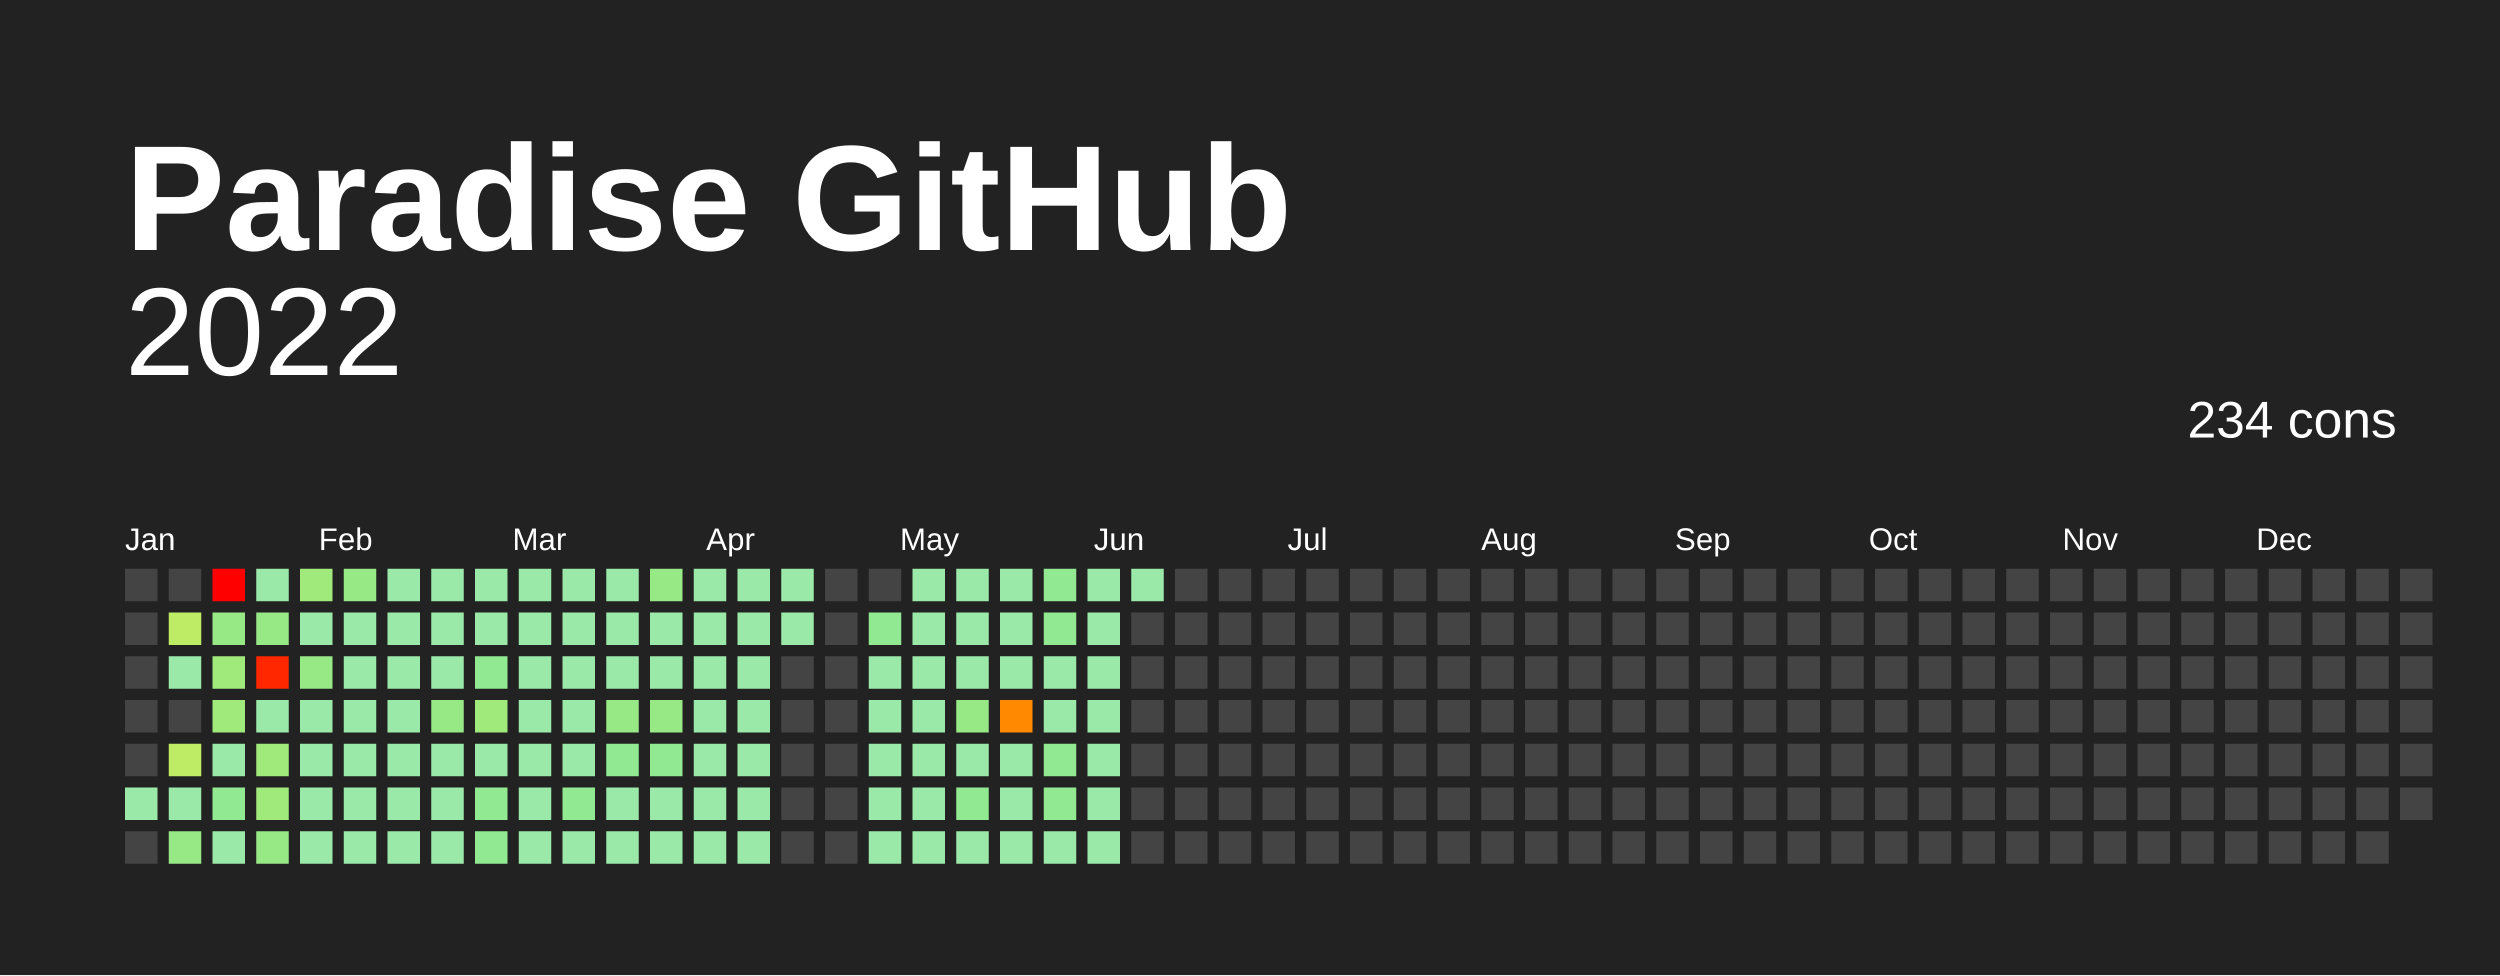
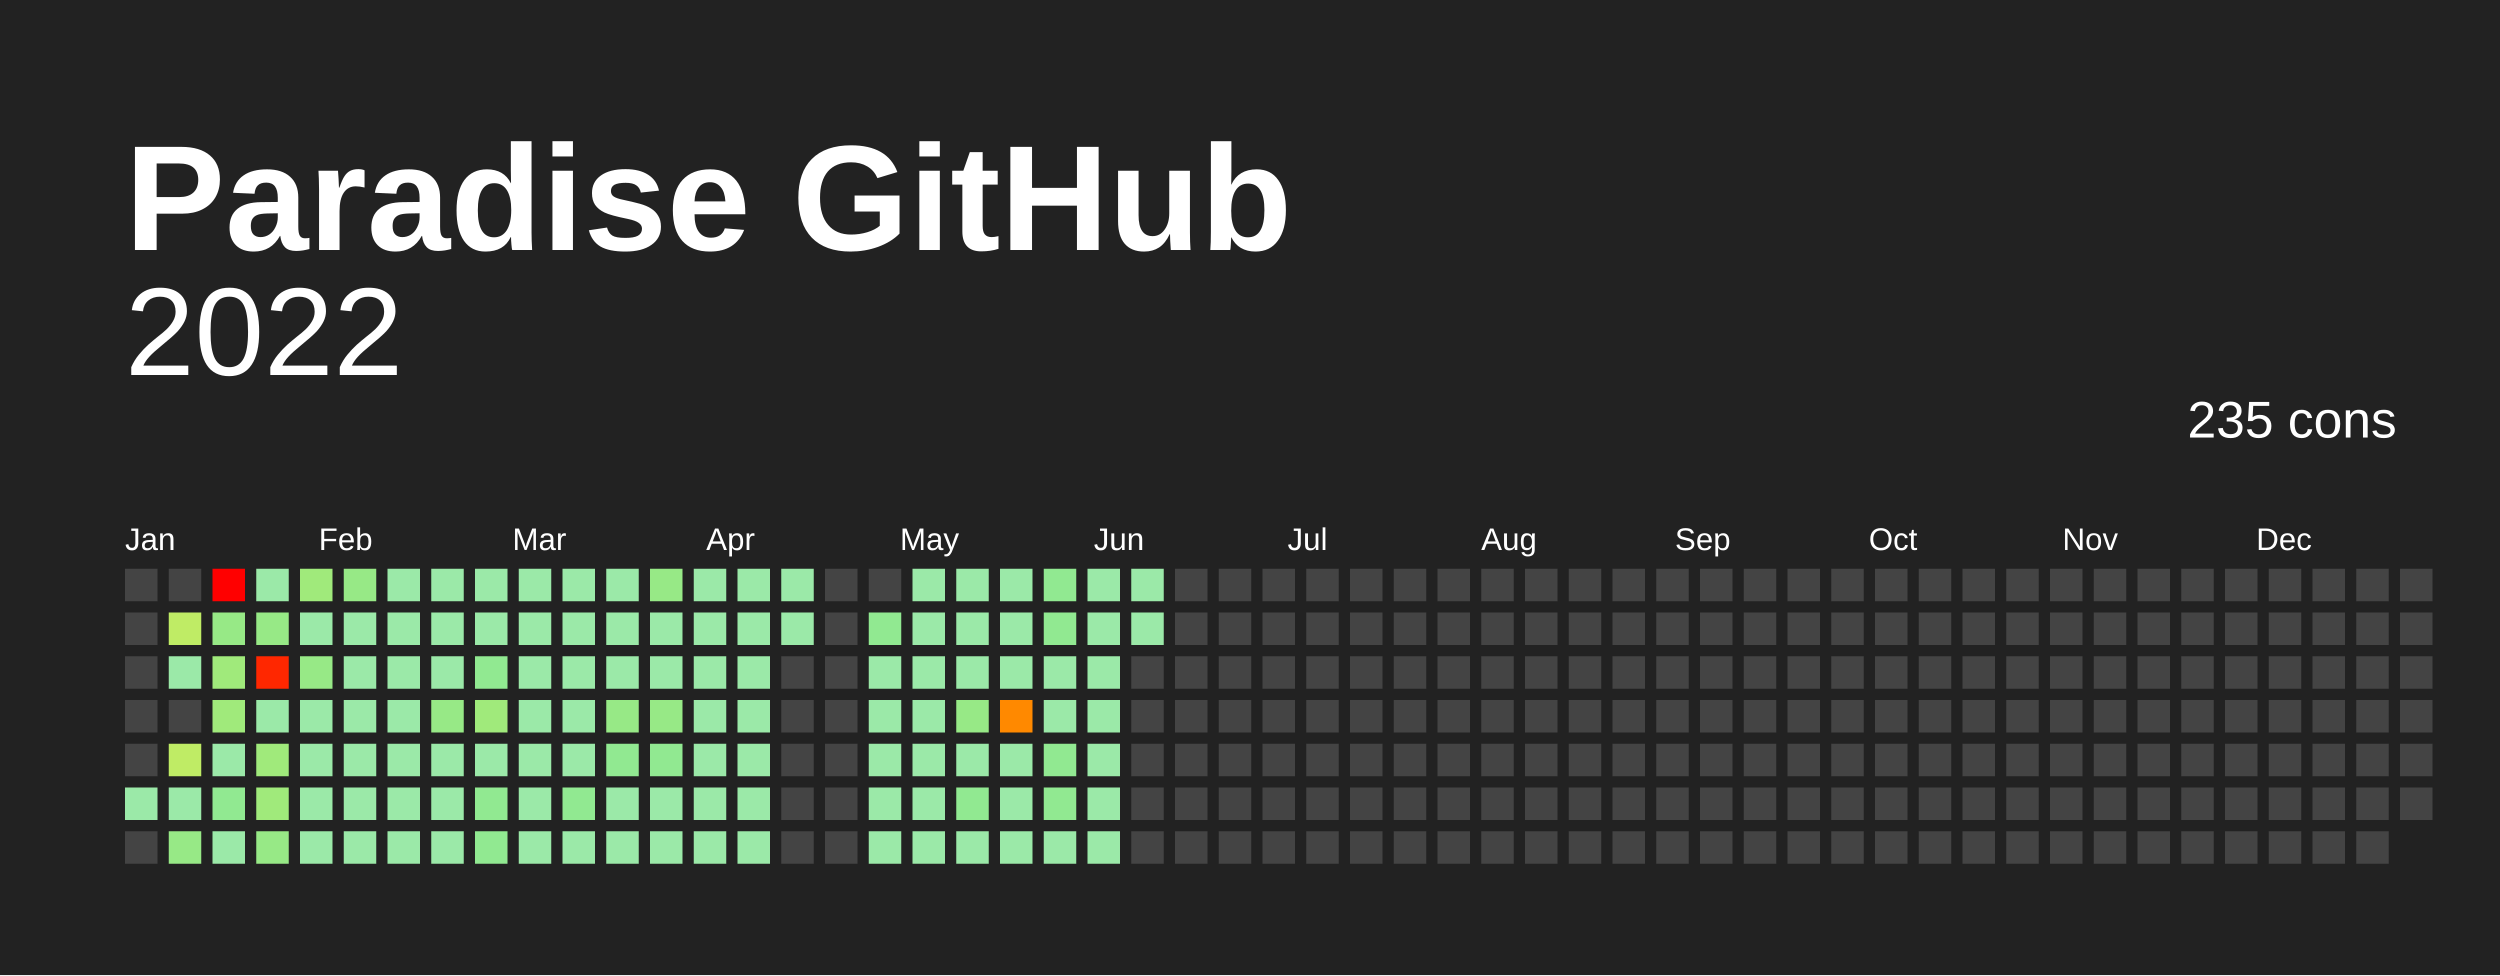
<svg xmlns="http://www.w3.org/2000/svg" baseProfile="full" height="78mm" version="1.1" viewBox="0,0,200,78" width="200mm">
  <defs />
  <rect fill="#222222" height="78" width="200" x="0" y="0" />
  <text fill="#FFFFFF" style="font-size:12px; font-family:Arial; font-weight:bold;" x="10" y="20">Paradise GitHub</text>
  <text alignment-baseline="hanging" fill="#FFFFFF" style="font-size:10.0px; font-family:Arial;" x="10" y="30">2022</text>
-   <text alignment-baseline="hanging" fill="#FFFFFF" style="font-size:4.125px; font-family:Arial;" x="175" y="35">234 cons</text>
+   <text alignment-baseline="hanging" fill="#FFFFFF" style="font-size:4.125px; font-family:Arial;" x="175" y="35">235 cons</text>
  <text fill="#FFFFFF" style="font-size:2.5px; font-family:Arial" x="10.0" y="44">Jan</text>
  <text fill="#FFFFFF" style="font-size:2.5px; font-family:Arial" x="25.5" y="44">Feb</text>
  <text fill="#FFFFFF" style="font-size:2.5px; font-family:Arial" x="41.0" y="44">Mar</text>
  <text fill="#FFFFFF" style="font-size:2.5px; font-family:Arial" x="56.5" y="44">Apr</text>
  <text fill="#FFFFFF" style="font-size:2.5px; font-family:Arial" x="72.0" y="44">May</text>
  <text fill="#FFFFFF" style="font-size:2.5px; font-family:Arial" x="87.5" y="44">Jun</text>
  <text fill="#FFFFFF" style="font-size:2.5px; font-family:Arial" x="103.0" y="44">Jul</text>
  <text fill="#FFFFFF" style="font-size:2.5px; font-family:Arial" x="118.5" y="44">Aug</text>
  <text fill="#FFFFFF" style="font-size:2.5px; font-family:Arial" x="134.0" y="44">Sep</text>
  <text fill="#FFFFFF" style="font-size:2.5px; font-family:Arial" x="149.5" y="44">Oct</text>
  <text fill="#FFFFFF" style="font-size:2.5px; font-family:Arial" x="165.0" y="44">Nov</text>
  <text fill="#FFFFFF" style="font-size:2.5px; font-family:Arial" x="180.5" y="44">Dec</text>
  <rect fill="#444444" height="2.6" width="2.6" x="10.0" y="45.5" />
  <rect fill="#444444" height="2.6" width="2.6" x="10.0" y="49.0" />
  <rect fill="#444444" height="2.6" width="2.6" x="10.0" y="52.5" />
  <rect fill="#444444" height="2.6" width="2.6" x="10.0" y="56.0" />
  <rect fill="#444444" height="2.6" width="2.6" x="10.0" y="59.5" />
  <rect fill="#9be9a8" height="2.6" width="2.6" x="10.0" y="63.0" />
  <rect fill="#444444" height="2.6" width="2.6" x="10.0" y="66.5" />
  <rect fill="#444444" height="2.6" width="2.6" x="13.5" y="45.5" />
  <rect fill="#bfec65" height="2.6" width="2.6" x="13.5" y="49.0" />
  <rect fill="#9be9a8" height="2.6" width="2.6" x="13.5" y="52.5" />
  <rect fill="#444444" height="2.6" width="2.6" x="13.5" y="56.0" />
  <rect fill="#bfec65" height="2.6" width="2.6" x="13.5" y="59.5" />
  <rect fill="#9be9a8" height="2.6" width="2.6" x="13.5" y="63.0" />
  <rect fill="#97e986" height="2.6" width="2.6" x="13.5" y="66.5" />
  <rect fill="red" height="2.6" width="2.6" x="17.0" y="45.5" />
  <rect fill="#97e986" height="2.6" width="2.6" x="17.0" y="49.0" />
  <rect fill="#a0ea7b" height="2.6" width="2.6" x="17.0" y="52.5" />
  <rect fill="#a0ea7b" height="2.6" width="2.6" x="17.0" y="56.0" />
  <rect fill="#9be9a8" height="2.6" width="2.6" x="17.0" y="59.5" />
  <rect fill="#91e991" height="2.6" width="2.6" x="17.0" y="63.0" />
  <rect fill="#9be9a8" height="2.6" width="2.6" x="17.0" y="66.5" />
  <rect fill="#9be9a8" height="2.6" width="2.6" x="20.5" y="45.5" />
  <rect fill="#97e986" height="2.6" width="2.6" x="20.5" y="49.0" />
  <rect fill="#ff2700" height="2.6" width="2.6" x="20.5" y="52.5" />
  <rect fill="#9be9a8" height="2.6" width="2.6" x="20.5" y="56.0" />
  <rect fill="#a0ea7b" height="2.6" width="2.6" x="20.5" y="59.5" />
  <rect fill="#a0ea7b" height="2.6" width="2.6" x="20.5" y="63.0" />
  <rect fill="#97e986" height="2.6" width="2.6" x="20.5" y="66.5" />
  <rect fill="#a0ea7b" height="2.6" width="2.6" x="24.0" y="45.5" />
  <rect fill="#9be9a8" height="2.6" width="2.6" x="24.0" y="49.0" />
  <rect fill="#97e986" height="2.6" width="2.6" x="24.0" y="52.5" />
  <rect fill="#9be9a8" height="2.6" width="2.6" x="24.0" y="56.0" />
  <rect fill="#9be9a8" height="2.6" width="2.6" x="24.0" y="59.5" />
  <rect fill="#9be9a8" height="2.6" width="2.6" x="24.0" y="63.0" />
  <rect fill="#9be9a8" height="2.6" width="2.6" x="24.0" y="66.5" />
  <rect fill="#97e986" height="2.6" width="2.6" x="27.5" y="45.5" />
  <rect fill="#9be9a8" height="2.6" width="2.6" x="27.5" y="49.0" />
  <rect fill="#9be9a8" height="2.6" width="2.6" x="27.5" y="52.5" />
  <rect fill="#9be9a8" height="2.6" width="2.6" x="27.5" y="56.0" />
  <rect fill="#9be9a8" height="2.6" width="2.6" x="27.5" y="59.5" />
  <rect fill="#9be9a8" height="2.6" width="2.6" x="27.5" y="63.0" />
  <rect fill="#9be9a8" height="2.6" width="2.6" x="27.5" y="66.5" />
  <rect fill="#9be9a8" height="2.6" width="2.6" x="31.0" y="45.5" />
  <rect fill="#9be9a8" height="2.6" width="2.6" x="31.0" y="49.0" />
  <rect fill="#9be9a8" height="2.6" width="2.6" x="31.0" y="52.5" />
  <rect fill="#9be9a8" height="2.6" width="2.6" x="31.0" y="56.0" />
  <rect fill="#9be9a8" height="2.6" width="2.6" x="31.0" y="59.5" />
  <rect fill="#9be9a8" height="2.6" width="2.6" x="31.0" y="63.0" />
  <rect fill="#9be9a8" height="2.6" width="2.6" x="31.0" y="66.5" />
  <rect fill="#9be9a8" height="2.6" width="2.6" x="34.5" y="45.5" />
  <rect fill="#9be9a8" height="2.6" width="2.6" x="34.5" y="49.0" />
  <rect fill="#9be9a8" height="2.6" width="2.6" x="34.5" y="52.5" />
  <rect fill="#97e986" height="2.6" width="2.6" x="34.5" y="56.0" />
  <rect fill="#9be9a8" height="2.6" width="2.6" x="34.5" y="59.5" />
  <rect fill="#9be9a8" height="2.6" width="2.6" x="34.5" y="63.0" />
  <rect fill="#9be9a8" height="2.6" width="2.6" x="34.5" y="66.5" />
  <rect fill="#9be9a8" height="2.6" width="2.6" x="38.0" y="45.5" />
  <rect fill="#9be9a8" height="2.6" width="2.6" x="38.0" y="49.0" />
  <rect fill="#91e991" height="2.6" width="2.6" x="38.0" y="52.5" />
  <rect fill="#a0ea7b" height="2.6" width="2.6" x="38.0" y="56.0" />
  <rect fill="#9be9a8" height="2.6" width="2.6" x="38.0" y="59.5" />
  <rect fill="#91e991" height="2.6" width="2.6" x="38.0" y="63.0" />
  <rect fill="#91e991" height="2.6" width="2.6" x="38.0" y="66.5" />
  <rect fill="#9be9a8" height="2.6" width="2.6" x="41.5" y="45.5" />
  <rect fill="#9be9a8" height="2.6" width="2.6" x="41.5" y="49.0" />
  <rect fill="#9be9a8" height="2.6" width="2.6" x="41.5" y="52.5" />
  <rect fill="#9be9a8" height="2.6" width="2.6" x="41.5" y="56.0" />
  <rect fill="#9be9a8" height="2.6" width="2.6" x="41.5" y="59.5" />
  <rect fill="#9be9a8" height="2.6" width="2.6" x="41.5" y="63.0" />
  <rect fill="#9be9a8" height="2.6" width="2.6" x="41.5" y="66.5" />
  <rect fill="#9be9a8" height="2.6" width="2.6" x="45.0" y="45.5" />
  <rect fill="#9be9a8" height="2.6" width="2.6" x="45.0" y="49.0" />
  <rect fill="#9be9a8" height="2.6" width="2.6" x="45.0" y="52.5" />
  <rect fill="#9be9a8" height="2.6" width="2.6" x="45.0" y="56.0" />
  <rect fill="#9be9a8" height="2.6" width="2.6" x="45.0" y="59.5" />
  <rect fill="#91e991" height="2.6" width="2.6" x="45.0" y="63.0" />
  <rect fill="#9be9a8" height="2.6" width="2.6" x="45.0" y="66.5" />
  <rect fill="#9be9a8" height="2.6" width="2.6" x="48.5" y="45.5" />
  <rect fill="#9be9a8" height="2.6" width="2.6" x="48.5" y="49.0" />
  <rect fill="#9be9a8" height="2.6" width="2.6" x="48.5" y="52.5" />
  <rect fill="#97e986" height="2.6" width="2.6" x="48.5" y="56.0" />
  <rect fill="#91e991" height="2.6" width="2.6" x="48.5" y="59.5" />
  <rect fill="#9be9a8" height="2.6" width="2.6" x="48.5" y="63.0" />
  <rect fill="#9be9a8" height="2.6" width="2.6" x="48.5" y="66.5" />
  <rect fill="#97e986" height="2.6" width="2.6" x="52.0" y="45.5" />
  <rect fill="#9be9a8" height="2.6" width="2.6" x="52.0" y="49.0" />
  <rect fill="#9be9a8" height="2.6" width="2.6" x="52.0" y="52.5" />
  <rect fill="#97e986" height="2.6" width="2.6" x="52.0" y="56.0" />
  <rect fill="#91e991" height="2.6" width="2.6" x="52.0" y="59.5" />
  <rect fill="#9be9a8" height="2.6" width="2.6" x="52.0" y="63.0" />
  <rect fill="#9be9a8" height="2.6" width="2.6" x="52.0" y="66.5" />
  <rect fill="#9be9a8" height="2.6" width="2.6" x="55.5" y="45.5" />
  <rect fill="#9be9a8" height="2.6" width="2.6" x="55.5" y="49.0" />
  <rect fill="#9be9a8" height="2.6" width="2.6" x="55.5" y="52.5" />
  <rect fill="#9be9a8" height="2.6" width="2.6" x="55.5" y="56.0" />
  <rect fill="#9be9a8" height="2.6" width="2.6" x="55.5" y="59.5" />
  <rect fill="#9be9a8" height="2.6" width="2.6" x="55.5" y="63.0" />
  <rect fill="#9be9a8" height="2.6" width="2.6" x="55.5" y="66.5" />
  <rect fill="#9be9a8" height="2.6" width="2.6" x="59.0" y="45.5" />
  <rect fill="#9be9a8" height="2.6" width="2.6" x="59.0" y="49.0" />
  <rect fill="#9be9a8" height="2.6" width="2.6" x="59.0" y="52.5" />
  <rect fill="#9be9a8" height="2.6" width="2.6" x="59.0" y="56.0" />
  <rect fill="#9be9a8" height="2.6" width="2.6" x="59.0" y="59.5" />
  <rect fill="#9be9a8" height="2.6" width="2.6" x="59.0" y="63.0" />
  <rect fill="#9be9a8" height="2.6" width="2.6" x="59.0" y="66.5" />
  <rect fill="#9be9a8" height="2.6" width="2.6" x="62.5" y="45.5" />
  <rect fill="#9be9a8" height="2.6" width="2.6" x="62.5" y="49.0" />
  <rect fill="#444444" height="2.6" width="2.6" x="62.5" y="52.5" />
  <rect fill="#444444" height="2.6" width="2.6" x="62.5" y="56.0" />
  <rect fill="#444444" height="2.6" width="2.6" x="62.5" y="59.5" />
  <rect fill="#444444" height="2.6" width="2.6" x="62.5" y="63.0" />
  <rect fill="#444444" height="2.6" width="2.6" x="62.5" y="66.5" />
  <rect fill="#444444" height="2.6" width="2.6" x="66.0" y="45.5" />
  <rect fill="#444444" height="2.6" width="2.6" x="66.0" y="49.0" />
  <rect fill="#444444" height="2.6" width="2.6" x="66.0" y="52.5" />
  <rect fill="#444444" height="2.6" width="2.6" x="66.0" y="56.0" />
  <rect fill="#444444" height="2.6" width="2.6" x="66.0" y="59.5" />
  <rect fill="#444444" height="2.6" width="2.6" x="66.0" y="63.0" />
  <rect fill="#444444" height="2.6" width="2.6" x="66.0" y="66.5" />
  <rect fill="#444444" height="2.6" width="2.6" x="69.5" y="45.5" />
  <rect fill="#91e991" height="2.6" width="2.6" x="69.5" y="49.0" />
  <rect fill="#9be9a8" height="2.6" width="2.6" x="69.5" y="52.5" />
  <rect fill="#9be9a8" height="2.6" width="2.6" x="69.5" y="56.0" />
  <rect fill="#9be9a8" height="2.6" width="2.6" x="69.5" y="59.5" />
  <rect fill="#9be9a8" height="2.6" width="2.6" x="69.5" y="63.0" />
  <rect fill="#9be9a8" height="2.6" width="2.6" x="69.5" y="66.5" />
  <rect fill="#9be9a8" height="2.6" width="2.6" x="73.0" y="45.5" />
  <rect fill="#9be9a8" height="2.6" width="2.6" x="73.0" y="49.0" />
  <rect fill="#9be9a8" height="2.6" width="2.6" x="73.0" y="52.5" />
  <rect fill="#9be9a8" height="2.6" width="2.6" x="73.0" y="56.0" />
  <rect fill="#9be9a8" height="2.6" width="2.6" x="73.0" y="59.5" />
  <rect fill="#9be9a8" height="2.6" width="2.6" x="73.0" y="63.0" />
  <rect fill="#9be9a8" height="2.6" width="2.6" x="73.0" y="66.5" />
  <rect fill="#9be9a8" height="2.6" width="2.6" x="76.5" y="45.5" />
  <rect fill="#9be9a8" height="2.6" width="2.6" x="76.5" y="49.0" />
  <rect fill="#9be9a8" height="2.6" width="2.6" x="76.5" y="52.5" />
  <rect fill="#97e986" height="2.6" width="2.6" x="76.5" y="56.0" />
  <rect fill="#9be9a8" height="2.6" width="2.6" x="76.5" y="59.5" />
  <rect fill="#91e991" height="2.6" width="2.6" x="76.5" y="63.0" />
  <rect fill="#9be9a8" height="2.6" width="2.6" x="76.5" y="66.5" />
  <rect fill="#9be9a8" height="2.6" width="2.6" x="80.0" y="45.5" />
  <rect fill="#9be9a8" height="2.6" width="2.6" x="80.0" y="49.0" />
  <rect fill="#9be9a8" height="2.6" width="2.6" x="80.0" y="52.5" />
  <rect fill="#ff8900" height="2.6" width="2.6" x="80.0" y="56.0" />
  <rect fill="#9be9a8" height="2.6" width="2.6" x="80.0" y="59.5" />
  <rect fill="#9be9a8" height="2.6" width="2.6" x="80.0" y="63.0" />
  <rect fill="#9be9a8" height="2.6" width="2.6" x="80.0" y="66.5" />
  <rect fill="#91e991" height="2.6" width="2.6" x="83.5" y="45.5" />
  <rect fill="#91e991" height="2.6" width="2.6" x="83.5" y="49.0" />
  <rect fill="#9be9a8" height="2.6" width="2.6" x="83.5" y="52.5" />
  <rect fill="#9be9a8" height="2.6" width="2.6" x="83.5" y="56.0" />
  <rect fill="#91e991" height="2.6" width="2.6" x="83.5" y="59.5" />
  <rect fill="#91e991" height="2.6" width="2.6" x="83.5" y="63.0" />
  <rect fill="#9be9a8" height="2.6" width="2.6" x="83.5" y="66.5" />
  <rect fill="#9be9a8" height="2.6" width="2.6" x="87.0" y="45.5" />
  <rect fill="#9be9a8" height="2.6" width="2.6" x="87.0" y="49.0" />
  <rect fill="#9be9a8" height="2.6" width="2.6" x="87.0" y="52.5" />
  <rect fill="#9be9a8" height="2.6" width="2.6" x="87.0" y="56.0" />
  <rect fill="#9be9a8" height="2.6" width="2.6" x="87.0" y="59.5" />
  <rect fill="#9be9a8" height="2.6" width="2.6" x="87.0" y="63.0" />
  <rect fill="#9be9a8" height="2.6" width="2.6" x="87.0" y="66.5" />
  <rect fill="#9be9a8" height="2.6" width="2.6" x="90.5" y="45.5" />
-   <rect fill="#444444" height="2.6" width="2.6" x="90.5" y="49.0" />
+   <rect fill="#9be9a8" height="2.6" width="2.6" x="90.5" y="49.0" />
  <rect fill="#444444" height="2.6" width="2.6" x="90.5" y="52.5" />
  <rect fill="#444444" height="2.6" width="2.6" x="90.5" y="56.0" />
  <rect fill="#444444" height="2.6" width="2.6" x="90.5" y="59.5" />
  <rect fill="#444444" height="2.6" width="2.6" x="90.5" y="63.0" />
  <rect fill="#444444" height="2.6" width="2.6" x="90.5" y="66.5" />
  <rect fill="#444444" height="2.6" width="2.6" x="94.0" y="45.5" />
  <rect fill="#444444" height="2.6" width="2.6" x="94.0" y="49.0" />
  <rect fill="#444444" height="2.6" width="2.6" x="94.0" y="52.5" />
  <rect fill="#444444" height="2.6" width="2.6" x="94.0" y="56.0" />
  <rect fill="#444444" height="2.6" width="2.6" x="94.0" y="59.5" />
  <rect fill="#444444" height="2.6" width="2.6" x="94.0" y="63.0" />
  <rect fill="#444444" height="2.6" width="2.6" x="94.0" y="66.5" />
  <rect fill="#444444" height="2.6" width="2.6" x="97.5" y="45.5" />
  <rect fill="#444444" height="2.6" width="2.6" x="97.5" y="49.0" />
  <rect fill="#444444" height="2.6" width="2.6" x="97.5" y="52.5" />
  <rect fill="#444444" height="2.6" width="2.6" x="97.5" y="56.0" />
  <rect fill="#444444" height="2.6" width="2.6" x="97.5" y="59.5" />
  <rect fill="#444444" height="2.6" width="2.6" x="97.5" y="63.0" />
  <rect fill="#444444" height="2.6" width="2.6" x="97.5" y="66.5" />
  <rect fill="#444444" height="2.6" width="2.6" x="101.0" y="45.5" />
  <rect fill="#444444" height="2.6" width="2.6" x="101.0" y="49.0" />
  <rect fill="#444444" height="2.6" width="2.6" x="101.0" y="52.5" />
  <rect fill="#444444" height="2.6" width="2.6" x="101.0" y="56.0" />
  <rect fill="#444444" height="2.6" width="2.6" x="101.0" y="59.5" />
  <rect fill="#444444" height="2.6" width="2.6" x="101.0" y="63.0" />
  <rect fill="#444444" height="2.6" width="2.6" x="101.0" y="66.5" />
  <rect fill="#444444" height="2.6" width="2.6" x="104.5" y="45.5" />
  <rect fill="#444444" height="2.6" width="2.6" x="104.5" y="49.0" />
  <rect fill="#444444" height="2.6" width="2.6" x="104.5" y="52.5" />
  <rect fill="#444444" height="2.6" width="2.6" x="104.5" y="56.0" />
  <rect fill="#444444" height="2.6" width="2.6" x="104.5" y="59.5" />
  <rect fill="#444444" height="2.6" width="2.6" x="104.5" y="63.0" />
  <rect fill="#444444" height="2.6" width="2.6" x="104.5" y="66.5" />
  <rect fill="#444444" height="2.6" width="2.6" x="108.0" y="45.5" />
  <rect fill="#444444" height="2.6" width="2.6" x="108.0" y="49.0" />
  <rect fill="#444444" height="2.6" width="2.6" x="108.0" y="52.5" />
  <rect fill="#444444" height="2.6" width="2.6" x="108.0" y="56.0" />
  <rect fill="#444444" height="2.6" width="2.6" x="108.0" y="59.5" />
  <rect fill="#444444" height="2.6" width="2.6" x="108.0" y="63.0" />
  <rect fill="#444444" height="2.6" width="2.6" x="108.0" y="66.5" />
  <rect fill="#444444" height="2.6" width="2.6" x="111.5" y="45.5" />
  <rect fill="#444444" height="2.6" width="2.6" x="111.5" y="49.0" />
  <rect fill="#444444" height="2.6" width="2.6" x="111.5" y="52.5" />
  <rect fill="#444444" height="2.6" width="2.6" x="111.5" y="56.0" />
  <rect fill="#444444" height="2.6" width="2.6" x="111.5" y="59.5" />
  <rect fill="#444444" height="2.6" width="2.6" x="111.5" y="63.0" />
  <rect fill="#444444" height="2.6" width="2.6" x="111.5" y="66.5" />
  <rect fill="#444444" height="2.6" width="2.6" x="115.0" y="45.5" />
  <rect fill="#444444" height="2.6" width="2.6" x="115.0" y="49.0" />
  <rect fill="#444444" height="2.6" width="2.6" x="115.0" y="52.5" />
  <rect fill="#444444" height="2.6" width="2.6" x="115.0" y="56.0" />
  <rect fill="#444444" height="2.6" width="2.6" x="115.0" y="59.5" />
  <rect fill="#444444" height="2.6" width="2.6" x="115.0" y="63.0" />
  <rect fill="#444444" height="2.6" width="2.6" x="115.0" y="66.5" />
  <rect fill="#444444" height="2.6" width="2.6" x="118.5" y="45.5" />
  <rect fill="#444444" height="2.6" width="2.6" x="118.5" y="49.0" />
  <rect fill="#444444" height="2.6" width="2.6" x="118.5" y="52.5" />
  <rect fill="#444444" height="2.6" width="2.6" x="118.5" y="56.0" />
  <rect fill="#444444" height="2.6" width="2.6" x="118.5" y="59.5" />
  <rect fill="#444444" height="2.6" width="2.6" x="118.5" y="63.0" />
  <rect fill="#444444" height="2.6" width="2.6" x="118.5" y="66.5" />
  <rect fill="#444444" height="2.6" width="2.6" x="122.0" y="45.5" />
  <rect fill="#444444" height="2.6" width="2.6" x="122.0" y="49.0" />
  <rect fill="#444444" height="2.6" width="2.6" x="122.0" y="52.5" />
  <rect fill="#444444" height="2.6" width="2.6" x="122.0" y="56.0" />
  <rect fill="#444444" height="2.6" width="2.6" x="122.0" y="59.5" />
  <rect fill="#444444" height="2.6" width="2.6" x="122.0" y="63.0" />
  <rect fill="#444444" height="2.6" width="2.6" x="122.0" y="66.5" />
  <rect fill="#444444" height="2.6" width="2.6" x="125.5" y="45.5" />
  <rect fill="#444444" height="2.6" width="2.6" x="125.5" y="49.0" />
  <rect fill="#444444" height="2.6" width="2.6" x="125.5" y="52.5" />
  <rect fill="#444444" height="2.6" width="2.6" x="125.5" y="56.0" />
  <rect fill="#444444" height="2.6" width="2.6" x="125.5" y="59.5" />
  <rect fill="#444444" height="2.6" width="2.6" x="125.5" y="63.0" />
  <rect fill="#444444" height="2.6" width="2.6" x="125.5" y="66.5" />
  <rect fill="#444444" height="2.6" width="2.6" x="129.0" y="45.5" />
  <rect fill="#444444" height="2.6" width="2.6" x="129.0" y="49.0" />
  <rect fill="#444444" height="2.6" width="2.6" x="129.0" y="52.5" />
  <rect fill="#444444" height="2.6" width="2.6" x="129.0" y="56.0" />
  <rect fill="#444444" height="2.6" width="2.6" x="129.0" y="59.5" />
  <rect fill="#444444" height="2.6" width="2.6" x="129.0" y="63.0" />
  <rect fill="#444444" height="2.6" width="2.6" x="129.0" y="66.5" />
  <rect fill="#444444" height="2.6" width="2.6" x="132.5" y="45.5" />
  <rect fill="#444444" height="2.6" width="2.6" x="132.5" y="49.0" />
  <rect fill="#444444" height="2.6" width="2.6" x="132.5" y="52.5" />
  <rect fill="#444444" height="2.6" width="2.6" x="132.5" y="56.0" />
  <rect fill="#444444" height="2.6" width="2.6" x="132.5" y="59.5" />
  <rect fill="#444444" height="2.6" width="2.6" x="132.5" y="63.0" />
  <rect fill="#444444" height="2.6" width="2.6" x="132.5" y="66.5" />
  <rect fill="#444444" height="2.6" width="2.6" x="136.0" y="45.5" />
  <rect fill="#444444" height="2.6" width="2.6" x="136.0" y="49.0" />
  <rect fill="#444444" height="2.6" width="2.6" x="136.0" y="52.5" />
  <rect fill="#444444" height="2.6" width="2.6" x="136.0" y="56.0" />
  <rect fill="#444444" height="2.6" width="2.6" x="136.0" y="59.5" />
  <rect fill="#444444" height="2.6" width="2.6" x="136.0" y="63.0" />
  <rect fill="#444444" height="2.6" width="2.6" x="136.0" y="66.5" />
  <rect fill="#444444" height="2.6" width="2.6" x="139.5" y="45.5" />
  <rect fill="#444444" height="2.6" width="2.6" x="139.5" y="49.0" />
  <rect fill="#444444" height="2.6" width="2.6" x="139.5" y="52.5" />
  <rect fill="#444444" height="2.6" width="2.6" x="139.5" y="56.0" />
  <rect fill="#444444" height="2.6" width="2.6" x="139.5" y="59.5" />
  <rect fill="#444444" height="2.6" width="2.6" x="139.5" y="63.0" />
  <rect fill="#444444" height="2.6" width="2.6" x="139.5" y="66.5" />
  <rect fill="#444444" height="2.6" width="2.6" x="143.0" y="45.5" />
  <rect fill="#444444" height="2.6" width="2.6" x="143.0" y="49.0" />
  <rect fill="#444444" height="2.6" width="2.6" x="143.0" y="52.5" />
  <rect fill="#444444" height="2.6" width="2.6" x="143.0" y="56.0" />
  <rect fill="#444444" height="2.6" width="2.6" x="143.0" y="59.5" />
  <rect fill="#444444" height="2.6" width="2.6" x="143.0" y="63.0" />
  <rect fill="#444444" height="2.6" width="2.6" x="143.0" y="66.5" />
  <rect fill="#444444" height="2.6" width="2.6" x="146.5" y="45.5" />
  <rect fill="#444444" height="2.6" width="2.6" x="146.5" y="49.0" />
  <rect fill="#444444" height="2.6" width="2.6" x="146.5" y="52.5" />
  <rect fill="#444444" height="2.6" width="2.6" x="146.5" y="56.0" />
  <rect fill="#444444" height="2.6" width="2.6" x="146.5" y="59.5" />
  <rect fill="#444444" height="2.6" width="2.6" x="146.5" y="63.0" />
  <rect fill="#444444" height="2.6" width="2.6" x="146.5" y="66.5" />
  <rect fill="#444444" height="2.6" width="2.6" x="150.0" y="45.5" />
  <rect fill="#444444" height="2.6" width="2.6" x="150.0" y="49.0" />
  <rect fill="#444444" height="2.6" width="2.6" x="150.0" y="52.5" />
  <rect fill="#444444" height="2.6" width="2.6" x="150.0" y="56.0" />
  <rect fill="#444444" height="2.6" width="2.6" x="150.0" y="59.5" />
  <rect fill="#444444" height="2.6" width="2.6" x="150.0" y="63.0" />
  <rect fill="#444444" height="2.6" width="2.6" x="150.0" y="66.5" />
  <rect fill="#444444" height="2.6" width="2.6" x="153.5" y="45.5" />
  <rect fill="#444444" height="2.6" width="2.6" x="153.5" y="49.0" />
  <rect fill="#444444" height="2.6" width="2.6" x="153.5" y="52.5" />
  <rect fill="#444444" height="2.6" width="2.6" x="153.5" y="56.0" />
  <rect fill="#444444" height="2.6" width="2.6" x="153.5" y="59.5" />
  <rect fill="#444444" height="2.6" width="2.6" x="153.5" y="63.0" />
  <rect fill="#444444" height="2.6" width="2.6" x="153.5" y="66.5" />
  <rect fill="#444444" height="2.6" width="2.6" x="157.0" y="45.5" />
  <rect fill="#444444" height="2.6" width="2.6" x="157.0" y="49.0" />
  <rect fill="#444444" height="2.6" width="2.6" x="157.0" y="52.5" />
  <rect fill="#444444" height="2.6" width="2.6" x="157.0" y="56.0" />
  <rect fill="#444444" height="2.6" width="2.6" x="157.0" y="59.5" />
  <rect fill="#444444" height="2.6" width="2.6" x="157.0" y="63.0" />
  <rect fill="#444444" height="2.6" width="2.6" x="157.0" y="66.5" />
  <rect fill="#444444" height="2.6" width="2.6" x="160.5" y="45.5" />
  <rect fill="#444444" height="2.6" width="2.6" x="160.5" y="49.0" />
  <rect fill="#444444" height="2.6" width="2.6" x="160.5" y="52.5" />
  <rect fill="#444444" height="2.6" width="2.6" x="160.5" y="56.0" />
  <rect fill="#444444" height="2.6" width="2.6" x="160.5" y="59.5" />
  <rect fill="#444444" height="2.6" width="2.6" x="160.5" y="63.0" />
  <rect fill="#444444" height="2.6" width="2.6" x="160.5" y="66.5" />
  <rect fill="#444444" height="2.6" width="2.6" x="164.0" y="45.5" />
  <rect fill="#444444" height="2.6" width="2.6" x="164.0" y="49.0" />
  <rect fill="#444444" height="2.6" width="2.6" x="164.0" y="52.5" />
  <rect fill="#444444" height="2.6" width="2.6" x="164.0" y="56.0" />
  <rect fill="#444444" height="2.6" width="2.6" x="164.0" y="59.5" />
  <rect fill="#444444" height="2.6" width="2.6" x="164.0" y="63.0" />
  <rect fill="#444444" height="2.6" width="2.6" x="164.0" y="66.5" />
  <rect fill="#444444" height="2.6" width="2.6" x="167.5" y="45.5" />
  <rect fill="#444444" height="2.6" width="2.6" x="167.5" y="49.0" />
  <rect fill="#444444" height="2.6" width="2.6" x="167.5" y="52.5" />
  <rect fill="#444444" height="2.6" width="2.6" x="167.5" y="56.0" />
  <rect fill="#444444" height="2.6" width="2.6" x="167.5" y="59.5" />
  <rect fill="#444444" height="2.6" width="2.6" x="167.5" y="63.0" />
  <rect fill="#444444" height="2.6" width="2.6" x="167.5" y="66.5" />
  <rect fill="#444444" height="2.6" width="2.6" x="171.0" y="45.5" />
  <rect fill="#444444" height="2.6" width="2.6" x="171.0" y="49.0" />
  <rect fill="#444444" height="2.6" width="2.6" x="171.0" y="52.5" />
  <rect fill="#444444" height="2.6" width="2.6" x="171.0" y="56.0" />
  <rect fill="#444444" height="2.6" width="2.6" x="171.0" y="59.5" />
  <rect fill="#444444" height="2.6" width="2.6" x="171.0" y="63.0" />
  <rect fill="#444444" height="2.6" width="2.6" x="171.0" y="66.5" />
  <rect fill="#444444" height="2.6" width="2.6" x="174.5" y="45.5" />
  <rect fill="#444444" height="2.6" width="2.6" x="174.5" y="49.0" />
  <rect fill="#444444" height="2.6" width="2.6" x="174.5" y="52.5" />
  <rect fill="#444444" height="2.6" width="2.6" x="174.5" y="56.0" />
  <rect fill="#444444" height="2.6" width="2.6" x="174.5" y="59.5" />
  <rect fill="#444444" height="2.6" width="2.6" x="174.5" y="63.0" />
  <rect fill="#444444" height="2.6" width="2.6" x="174.5" y="66.5" />
  <rect fill="#444444" height="2.6" width="2.6" x="178.0" y="45.5" />
  <rect fill="#444444" height="2.6" width="2.6" x="178.0" y="49.0" />
  <rect fill="#444444" height="2.6" width="2.6" x="178.0" y="52.5" />
  <rect fill="#444444" height="2.6" width="2.6" x="178.0" y="56.0" />
  <rect fill="#444444" height="2.6" width="2.6" x="178.0" y="59.5" />
  <rect fill="#444444" height="2.6" width="2.6" x="178.0" y="63.0" />
  <rect fill="#444444" height="2.6" width="2.6" x="178.0" y="66.5" />
  <rect fill="#444444" height="2.6" width="2.6" x="181.5" y="45.5" />
  <rect fill="#444444" height="2.6" width="2.6" x="181.5" y="49.0" />
  <rect fill="#444444" height="2.6" width="2.6" x="181.5" y="52.5" />
  <rect fill="#444444" height="2.6" width="2.6" x="181.5" y="56.0" />
  <rect fill="#444444" height="2.6" width="2.6" x="181.5" y="59.5" />
  <rect fill="#444444" height="2.6" width="2.6" x="181.5" y="63.0" />
  <rect fill="#444444" height="2.6" width="2.6" x="181.5" y="66.5" />
  <rect fill="#444444" height="2.6" width="2.6" x="185.0" y="45.5" />
  <rect fill="#444444" height="2.6" width="2.6" x="185.0" y="49.0" />
  <rect fill="#444444" height="2.6" width="2.6" x="185.0" y="52.5" />
  <rect fill="#444444" height="2.6" width="2.6" x="185.0" y="56.0" />
  <rect fill="#444444" height="2.6" width="2.6" x="185.0" y="59.5" />
  <rect fill="#444444" height="2.6" width="2.6" x="185.0" y="63.0" />
  <rect fill="#444444" height="2.6" width="2.6" x="185.0" y="66.5" />
  <rect fill="#444444" height="2.6" width="2.6" x="188.5" y="45.5" />
  <rect fill="#444444" height="2.6" width="2.6" x="188.5" y="49.0" />
  <rect fill="#444444" height="2.6" width="2.6" x="188.5" y="52.5" />
  <rect fill="#444444" height="2.6" width="2.6" x="188.5" y="56.0" />
  <rect fill="#444444" height="2.6" width="2.6" x="188.5" y="59.5" />
  <rect fill="#444444" height="2.6" width="2.6" x="188.5" y="63.0" />
  <rect fill="#444444" height="2.6" width="2.6" x="188.5" y="66.5" />
  <rect fill="#444444" height="2.6" width="2.6" x="192.0" y="45.5" />
  <rect fill="#444444" height="2.6" width="2.6" x="192.0" y="49.0" />
  <rect fill="#444444" height="2.6" width="2.6" x="192.0" y="52.5" />
  <rect fill="#444444" height="2.6" width="2.6" x="192.0" y="56.0" />
  <rect fill="#444444" height="2.6" width="2.6" x="192.0" y="59.5" />
  <rect fill="#444444" height="2.6" width="2.6" x="192.0" y="63.0" />
</svg>
